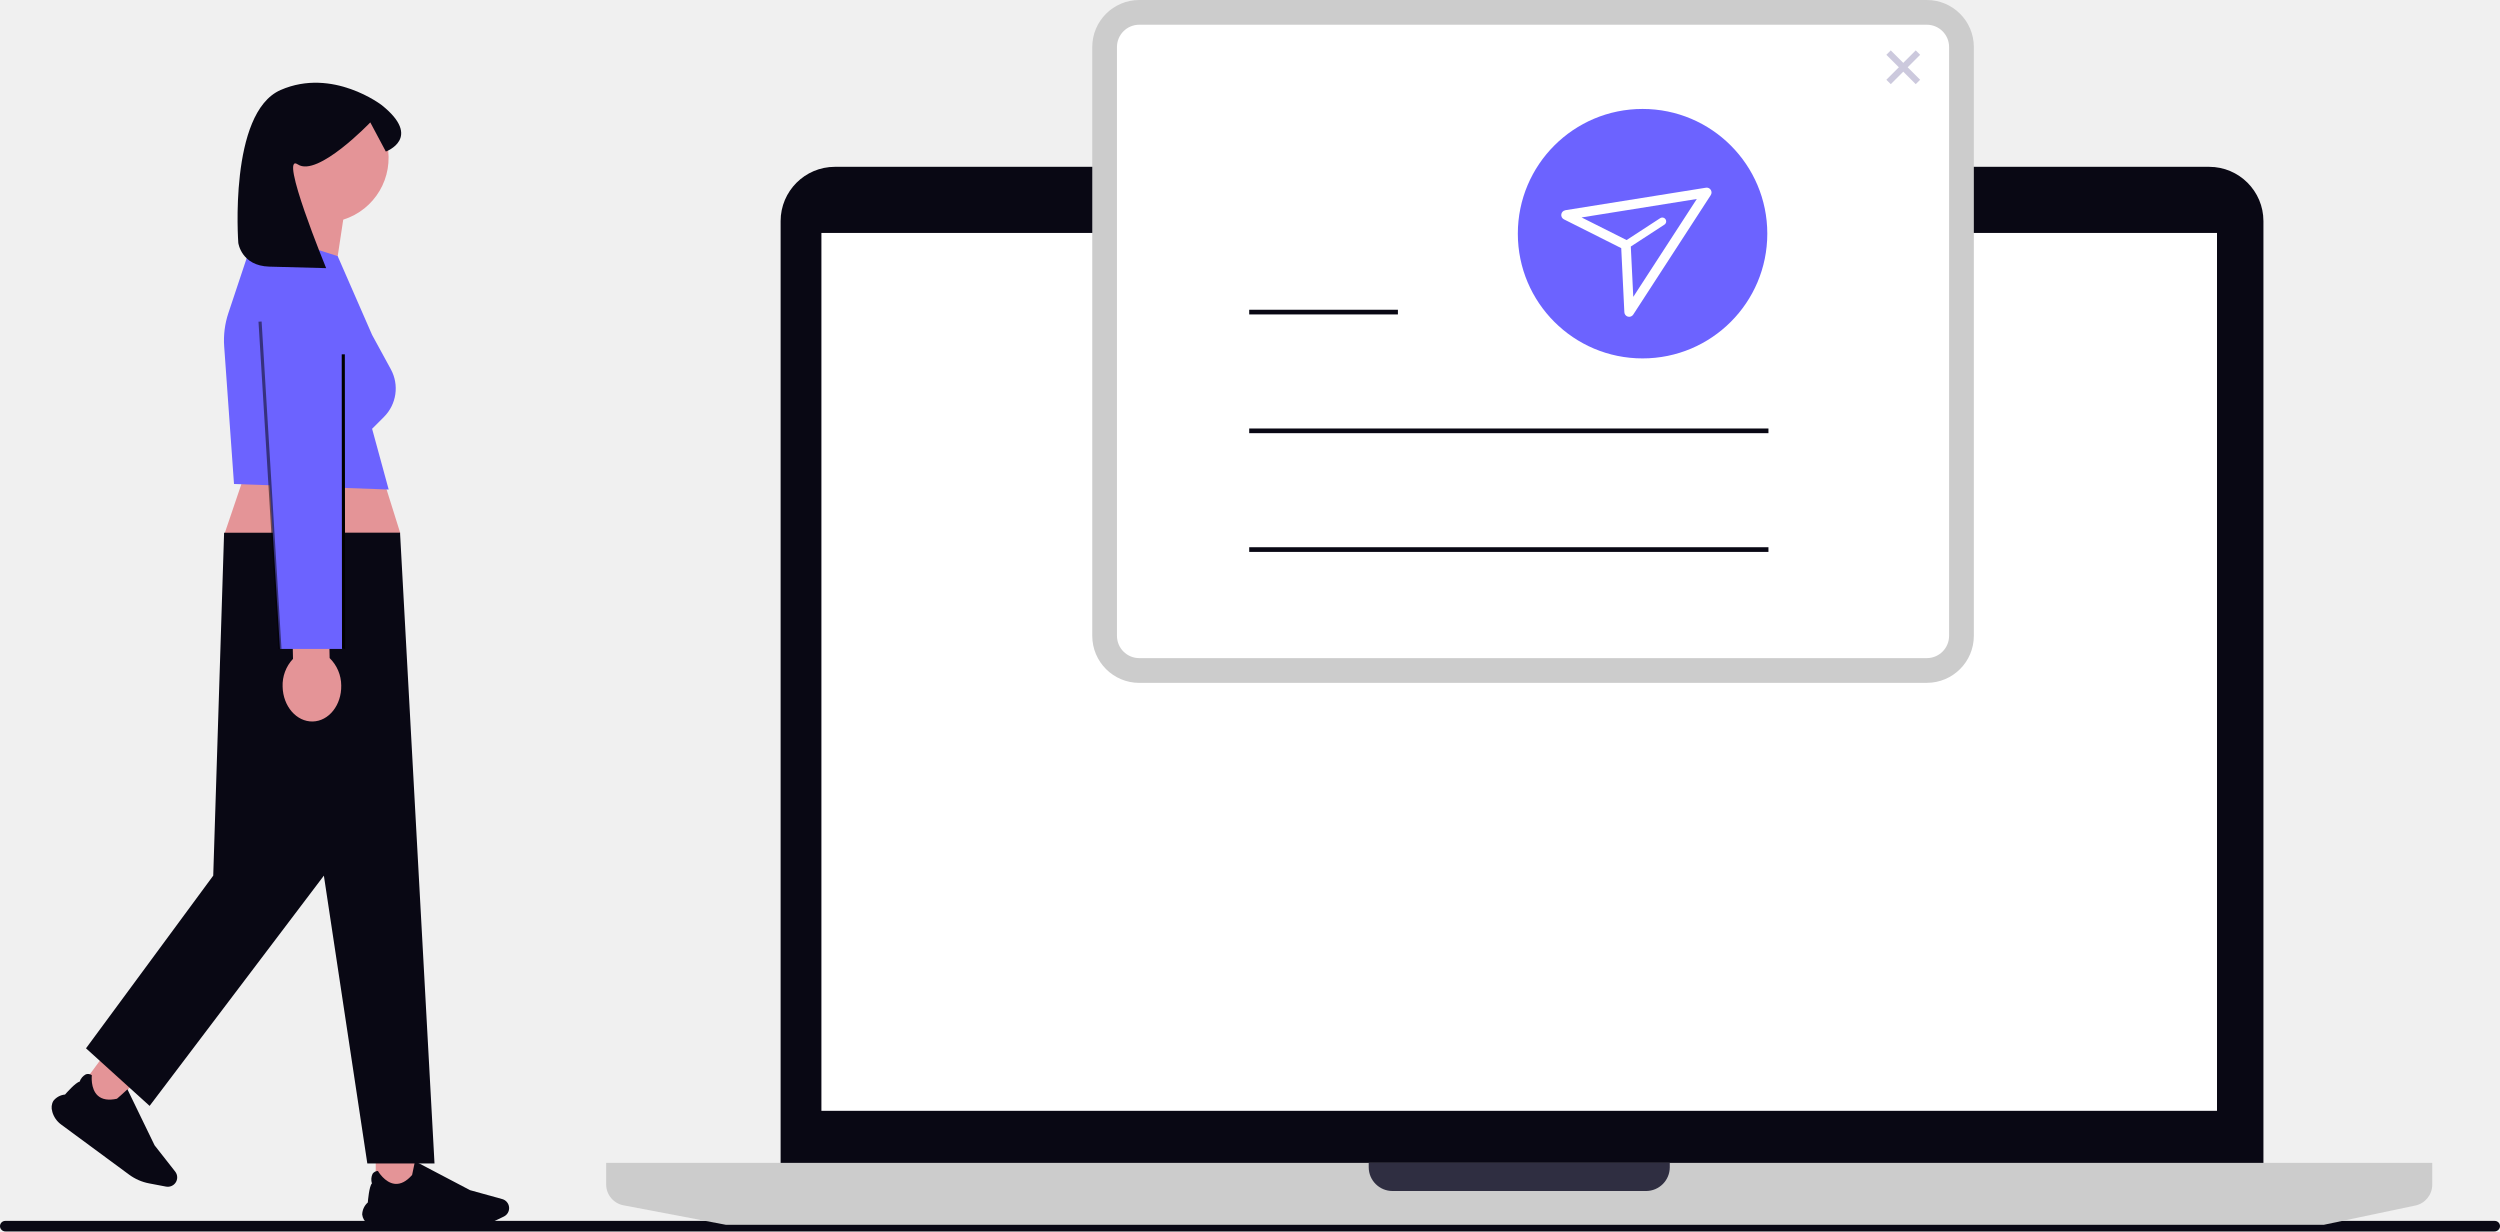
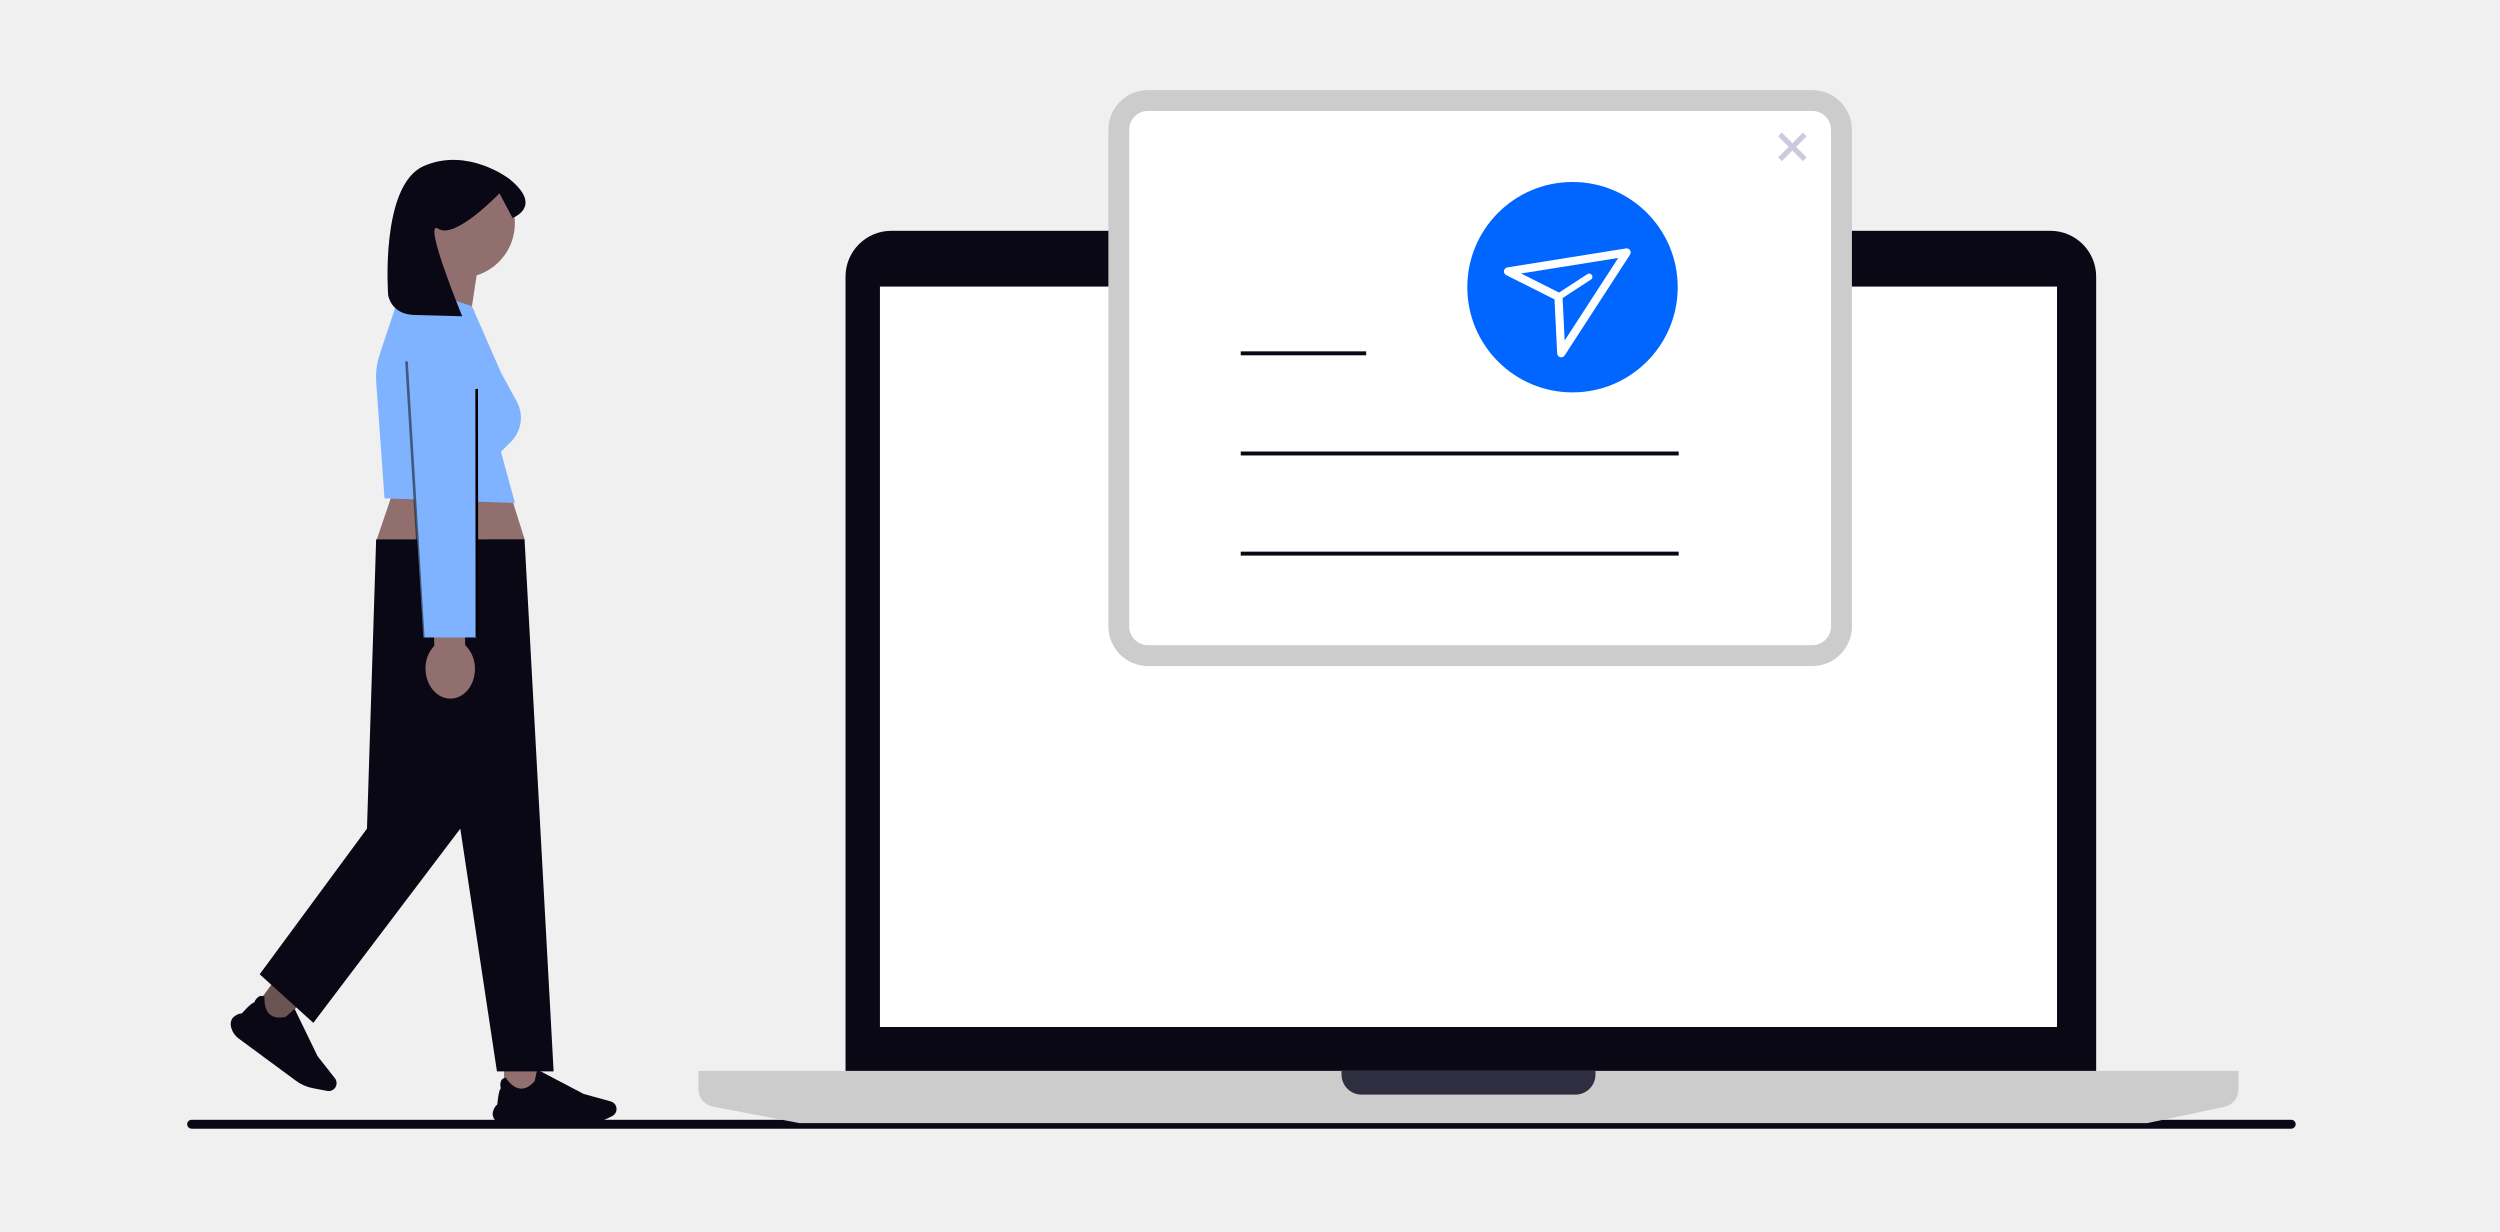
- <svg xmlns="http://www.w3.org/2000/svg" width="800.496" height="394.305" viewBox="0 0 800.496 394.305" role="img" artist="Katerina Limpitsouni" source="https://undraw.co/">
-   <g transform="translate(-0.005)">
-     <path d="M800.484,435.838a1.783,1.783,0,0,1-1.8,1.451H1.775a1.747,1.747,0,0,1-1.748-1.405,1.689,1.689,0,0,1,1.667-1.973H798.817A1.683,1.683,0,0,1,800.484,435.838Z" transform="translate(0 -42.984)" fill="#090814" />
-     <path d="M752.234,387.232H277.44V76.66a17.391,17.391,0,0,1,17.37-17.37H734.864a17.391,17.391,0,0,1,17.37,17.37V387.232Z" transform="translate(-27.483 -5.873)" fill="#090814" />
-     <rect width="446.865" height="281.093" transform="translate(263.02 74.589)" fill="#fff" />
-     <path d="M765.508,433.11H253.73l-32.758-6.235a6.813,6.813,0,0,1-5.532-6.685v-6.91H800.149v7.009a6.832,6.832,0,0,1-5.406,6.658L765.508,433.1Z" transform="translate(-21.341 -40.94)" fill="#ccc" />
-     <path d="M575.237,422.3H494.054a7.611,7.611,0,0,1-7.6-7.6V413.29h96.4V414.7a7.611,7.611,0,0,1-7.6,7.6Z" transform="translate(-48.188 -40.941)" fill="#2f2e41" />
-     <path d="M92.09,53.831a20.731,20.731,0,1,1,26.938,19.785L115.019,100.1,94.586,83.075A51.551,51.551,0,0,0,101.37,71.12a20.7,20.7,0,0,1-9.28-17.28Z" transform="translate(-9.122 -3.279)" fill="#e49497" />
-     <rect width="12.748" height="12.748" transform="translate(35.006 357.006) rotate(-143.6)" fill="#e49497" />
-     <path d="M18.568,393.727a4.162,4.162,0,0,1,.333-3.4,5.342,5.342,0,0,1,3.748-2.045c.252-.3,3.442-3.946,4.667-4.117a4.188,4.188,0,0,1,2-2.36,2.149,2.149,0,0,1,1.883.261l.027.018v.036s-.5,4.324,1.919,6.514c1.378,1.252,3.442,1.586,6.126.991.144-.081,2.054-1.811,3.306-2.964l.054-.045,8.694,17.929,6.6,8.415a3,3,0,0,1,.054,3.631,3.034,3.034,0,0,1-2.973,1.171l-5.451-1.036a15.717,15.717,0,0,1-6.334-2.757L21.406,397.889a7.6,7.6,0,0,1-2.856-4.153Z" transform="translate(-1.819 -37.811)" fill="#090814" />
-     <rect width="12.748" height="12.748" transform="translate(133.06 381.872) rotate(180)" fill="#e49497" />
-     <path d="M130.477,432.71a4.168,4.168,0,0,1-1.748-2.928,5.371,5.371,0,0,1,1.8-3.874c.027-.387.423-5.225,1.315-6.09a4.217,4.217,0,0,1,.216-3.09,2.169,2.169,0,0,1,1.667-.91h.036l.018.027c.018.036,2.171,3.775,5.406,4.1,1.856.189,3.712-.766,5.523-2.838.063-.153.577-2.676.91-4.343V412.7l17.649,9.271,10.307,2.856a3,3,0,0,1,.5,5.595l-5,2.406a15.683,15.683,0,0,1-6.73,1.532h-27.1a7.568,7.568,0,0,1-4.757-1.649Z" transform="translate(-12.751 -40.883)" fill="#090814" />
-     <path d="M89.592,157.62,79.61,187.036l56.471-.64-8.424-26.875Z" transform="translate(-7.886 -15.614)" fill="#e49497" />
-     <path d="M74.788,189.337l56.336-.034L142.16,391.282H120.646l-13.91-92.148-55.8,73.724L30.57,354.424l40.74-55.291Z" transform="translate(-3.028 -18.753)" fill="#090814" />
-     <path d="M103.774,231.923l-.432-20.091,11.73-.252.432,20.091a12.319,12.319,0,0,1,3.712,8.766c.135,6.262-3.955,11.433-9.136,11.541s-9.5-4.874-9.631-11.136A12.3,12.3,0,0,1,103.774,231.923Z" transform="translate(-9.95 -20.959)" fill="#e49497" />
-     <path d="M89.9,81.728l26.118,8.388,11.018,25.217,6,11a12.86,12.86,0,0,1-2.2,15.253l-3.8,3.8,5.307,19.451-49.525-1.766-3.144-44.02a27.677,27.677,0,0,1,1.351-10.739l8.865-26.6Z" transform="translate(-7.885 -8.094)" fill="#6c63ff" />
-     <path d="M119.208,122.56v97.373H98.838L92.82,123.38" transform="translate(-9.194 -12.141)" fill="#6c63ff" />
-     <path d="M84.674,80.7s.964,7.343,9.937,7.586l18.19.487s-15.379-37.425-9.054-33.209,23.19-13.46,23.19-13.46l4.973,9.334s11.883-4.306-1.288-14.847c0,0-15.721-12.154-32.407-4.856S84.674,80.7,84.674,80.7Z" transform="translate(-8.364 -2.912)" fill="#090814" />
-     <path d="M5.871,104.845-.5.03.5-.03l6.37,104.815Z" transform="translate(83.274 102.977)" opacity="0.5" />
-     <path d="M-.41,94.347-.5,0h1L.59,94.346Z" transform="translate(109.924 113.446)" />
-     <path d="M655.436,218.658H403.246A15.061,15.061,0,0,1,388.2,203.612V15.046A15.061,15.061,0,0,1,403.246,0H655.436a15.061,15.061,0,0,1,15.046,15.046V203.6a15.061,15.061,0,0,1-15.046,15.046Z" transform="translate(-38.455)" fill="#ccc" />
-     <path d="M404.106,8.79a7.136,7.136,0,0,0-7.126,7.126V204.474a7.136,7.136,0,0,0,7.126,7.126H656.3a7.136,7.136,0,0,0,7.126-7.126V15.916A7.136,7.136,0,0,0,656.3,8.79H404.106Z" transform="translate(-39.325 -0.871)" fill="#fff" />
-     <circle cx="39.939" cy="39.939" r="39.939" transform="translate(486.012 34.884)" fill="#6c63ff" />
-     <path d="M556.177,73.934a1.543,1.543,0,0,0-.45,2.9l18.361,9.226,1,20.523a1.545,1.545,0,0,0,2.838.766l24.83-38.272a1.546,1.546,0,0,0-1.541-2.369l-45.047,7.208Zm19.631,9.541-14.415-7.244,36.893-5.91-20.343,31.344-.793-16.118,10.748-7a1.237,1.237,0,1,0-1.351-2.072l-10.748,7Z" transform="translate(-54.967 -6.606)" fill="#fff" fill-rule="evenodd" />
-     <path d="M8.7,10.113-.707.707.707-.707,10.113,8.7Z" transform="translate(604.719 16.838)" fill="#ccc9dd" />
-     <path d="M.707,10.113-.707,8.7,8.7-.707,10.113.707Z" transform="translate(604.719 16.838)" fill="#ccc9dd" />
-     <path d="M47.615.75H0V-.75H47.615Z" transform="translate(399.999 99.932)" fill="#090814" />
-     <path d="M166.259.75H0V-.75H166.259Z" transform="translate(399.999 137.952)" fill="#090814" />
-     <path d="M166.259.75H0V-.75H166.259Z" transform="translate(399.999 175.971)" fill="#090814" />
+ <svg xmlns="http://www.w3.org/2000/svg" width="800.496" height="394.305" viewBox="0 0 800.496 394.305" role="img" artist="Katerina Limpitsouni" source="https://undraw.co/" version="1.1" id="svg23">
+   <defs id="defs23" />
+   <g transform="matrix(0.8434203,0,0,0.8434203,59.91749,28.85134)" id="g23">
+     <path d="m 800.484,435.838 a 1.783,1.783 0 0 1 -1.8,1.451 H 1.775 a 1.747,1.747 0 0 1 -1.748,-1.405 1.689,1.689 0 0 1 1.667,-1.973 h 797.123 a 1.683,1.683 0 0 1 1.667,1.927 z" transform="translate(0,-42.984)" fill="#090814" id="path1" />
+     <path d="M 752.234,387.232 H 277.44 V 76.66 a 17.391,17.391 0 0 1 17.37,-17.37 h 440.054 a 17.391,17.391 0 0 1 17.37,17.37 z" transform="translate(-27.483,-5.873)" fill="#090814" id="path2" />
+     <rect width="446.865" height="281.093" transform="translate(263.02,74.589)" fill="#ffffff" id="rect2" x="0" y="0" />
+     <path d="M 765.508,433.11 H 253.73 l -32.758,-6.235 a 6.813,6.813 0 0 1 -5.532,-6.685 v -6.91 h 584.709 v 7.009 a 6.832,6.832 0 0 1 -5.406,6.658 l -29.235,6.153 z" transform="translate(-21.341,-40.94)" fill="#cccccc" id="path3" />
+     <path d="m 575.237,422.3 h -81.183 a 7.611,7.611 0 0 1 -7.6,-7.6 v -1.41 h 96.4 v 1.41 a 7.611,7.611 0 0 1 -7.6,7.6 z" transform="translate(-48.188,-40.941)" fill="#2f2e41" id="path4" />
+     <path d="m 92.09,53.831 a 20.731,20.731 0 1 1 26.938,19.785 L 115.019,100.1 94.586,83.075 A 51.551,51.551 0 0 0 101.37,71.12 20.7,20.7 0 0 1 92.09,53.84 Z" transform="translate(-9.122,-3.279)" fill="#e49497" id="path5" style="fill:#916f6f" />
+     <rect width="12.748" height="12.748" transform="rotate(-143.6,76.1918,172.7483)" fill="#e49497" id="rect5" style="fill:#6c5353" x="0" y="0" />
+     <path d="m 18.568,393.727 a 4.162,4.162 0 0 1 0.333,-3.4 5.342,5.342 0 0 1 3.748,-2.045 c 0.252,-0.3 3.442,-3.946 4.667,-4.117 a 4.188,4.188 0 0 1 2,-2.36 2.149,2.149 0 0 1 1.883,0.261 l 0.027,0.018 v 0.036 c 0,0 -0.5,4.324 1.919,6.514 1.378,1.252 3.442,1.586 6.126,0.991 0.144,-0.081 2.054,-1.811 3.306,-2.964 l 0.054,-0.045 8.694,17.929 6.6,8.415 a 3,3 0 0 1 0.054,3.631 3.034,3.034 0 0 1 -2.973,1.171 l -5.451,-1.036 a 15.717,15.717 0 0 1 -6.334,-2.757 l -21.815,-16.08 a 7.6,7.6 0 0 1 -2.856,-4.153 z" transform="translate(-1.819,-37.811)" fill="#090814" id="path6" />
+     <rect width="12.748" height="12.748" transform="rotate(180,66.53,190.936)" fill="#e49497" id="rect6" style="fill:#916f6f" x="0" y="0" />
+     <path d="m 130.477,432.71 a 4.168,4.168 0 0 1 -1.748,-2.928 5.371,5.371 0 0 1 1.8,-3.874 c 0.027,-0.387 0.423,-5.225 1.315,-6.09 a 4.217,4.217 0 0 1 0.216,-3.09 2.169,2.169 0 0 1 1.667,-0.91 h 0.036 l 0.018,0.027 c 0.018,0.036 2.171,3.775 5.406,4.1 1.856,0.189 3.712,-0.766 5.523,-2.838 0.063,-0.153 0.577,-2.676 0.91,-4.343 V 412.7 l 17.649,9.271 10.307,2.856 a 3,3 0 0 1 0.5,5.595 l -5,2.406 a 15.683,15.683 0 0 1 -6.73,1.532 h -27.1 a 7.568,7.568 0 0 1 -4.757,-1.649 z" transform="translate(-12.751,-40.883)" fill="#090814" id="path7" />
+     <path d="m 89.592,157.62 -9.982,29.416 56.471,-0.64 -8.424,-26.875 z" transform="translate(-7.886,-15.614)" fill="#e49497" id="path8" style="fill:#916f6f" />
+     <path d="m 74.788,189.337 56.336,-0.034 11.036,201.979 h -21.514 l -13.91,-92.148 -55.8,73.724 -20.366,-18.434 40.74,-55.291 z" transform="translate(-3.028,-18.753)" fill="#090814" id="path9" />
+     <path d="m 103.774,231.923 -0.432,-20.091 11.73,-0.252 0.432,20.091 a 12.319,12.319 0 0 1 3.712,8.766 c 0.135,6.262 -3.955,11.433 -9.136,11.541 -5.181,0.108 -9.5,-4.874 -9.631,-11.136 a 12.3,12.3 0 0 1 3.325,-8.919 z" transform="translate(-9.95,-20.959)" fill="#e49497" id="path10" style="fill:#916f6f" />
+     <path d="m 89.9,81.728 26.118,8.388 11.018,25.217 6,11 a 12.86,12.86 0 0 1 -2.2,15.253 l -3.8,3.8 5.307,19.451 -49.525,-1.766 -3.144,-44.02 a 27.677,27.677 0 0 1 1.351,-10.739 l 8.865,-26.6 z" transform="translate(-7.885,-8.094)" fill="#6c63ff" id="path11" style="fill:#80b3ff" />
+     <path d="m 119.208,122.56 v 97.373 H 98.838 L 92.82,123.38" transform="translate(-9.194,-12.141)" fill="#6c63ff" id="path12" style="fill:#80b3ff" />
+     <path d="m 84.674,80.7 c 0,0 0.964,7.343 9.937,7.586 l 18.19,0.487 c 0,0 -15.379,-37.425 -9.054,-33.209 6.325,4.216 23.19,-13.46 23.19,-13.46 l 4.973,9.334 c 0,0 11.883,-4.306 -1.288,-14.847 0,0 -15.721,-12.154 -32.407,-4.856 C 81.529,39.033 84.674,80.7 84.674,80.7 Z" transform="translate(-8.364,-2.912)" fill="#090814" id="path13" />
+     <path d="M 5.871,104.845 -0.5,0.03 l 1,-0.06 6.37,104.815 z" transform="translate(83.274,102.977)" opacity="0.5" id="path14" />
+     <path d="M -0.41,94.347 -0.5,0 h 1 l 0.09,94.346 z" transform="translate(109.924,113.446)" id="path15" />
+     <path d="M 655.436,218.658 H 403.246 A 15.061,15.061 0 0 1 388.2,203.612 V 15.046 A 15.061,15.061 0 0 1 403.246,0 h 252.19 a 15.061,15.061 0 0 1 15.046,15.046 V 203.6 a 15.061,15.061 0 0 1 -15.046,15.046 z" transform="translate(-38.455)" fill="#cccccc" id="path16" />
+     <path d="m 404.106,8.79 a 7.136,7.136 0 0 0 -7.126,7.126 v 188.558 a 7.136,7.136 0 0 0 7.126,7.126 H 656.3 a 7.136,7.136 0 0 0 7.126,-7.126 V 15.916 A 7.136,7.136 0 0 0 656.3,8.79 Z" transform="translate(-39.325,-0.871)" fill="#ffffff" id="path17" />
+     <circle cx="39.939" cy="39.939" r="39.939" transform="translate(486.012,34.884)" fill="#6c63ff" id="circle17" style="fill:#0066ff" />
+     <path d="m 556.177,73.934 a 1.543,1.543 0 0 0 -0.45,2.9 l 18.361,9.226 1,20.523 a 1.545,1.545 0 0 0 2.838,0.766 l 24.83,-38.272 a 1.546,1.546 0 0 0 -1.541,-2.369 l -45.047,7.208 z m 19.631,9.541 -14.415,-7.244 36.893,-5.91 -20.343,31.344 -0.793,-16.118 10.748,-7 a 1.237,1.237 0 1 0 -1.351,-2.072 l -10.748,7 z" transform="translate(-54.967,-6.606)" fill="#ffffff" fill-rule="evenodd" id="path18" />
+     <path d="M 8.7,10.113 -0.707,0.707 0.707,-0.707 10.113,8.7 Z" transform="translate(604.719,16.838)" fill="#ccc9dd" id="path19" />
+     <path d="M 0.707,10.113 -0.707,8.7 8.7,-0.707 10.113,0.707 Z" transform="translate(604.719,16.838)" fill="#ccc9dd" id="path20" />
+     <path d="M 47.615,0.75 H 0 v -1.5 h 47.615 z" transform="translate(399.999,99.932)" fill="#090814" id="path21" />
+     <path d="M 166.259,0.75 H 0 v -1.5 h 166.259 z" transform="translate(399.999,137.952)" fill="#090814" id="path22" />
+     <path d="M 166.259,0.75 H 0 v -1.5 h 166.259 z" transform="translate(399.999,175.971)" fill="#090814" id="path23" />
  </g>
</svg>
